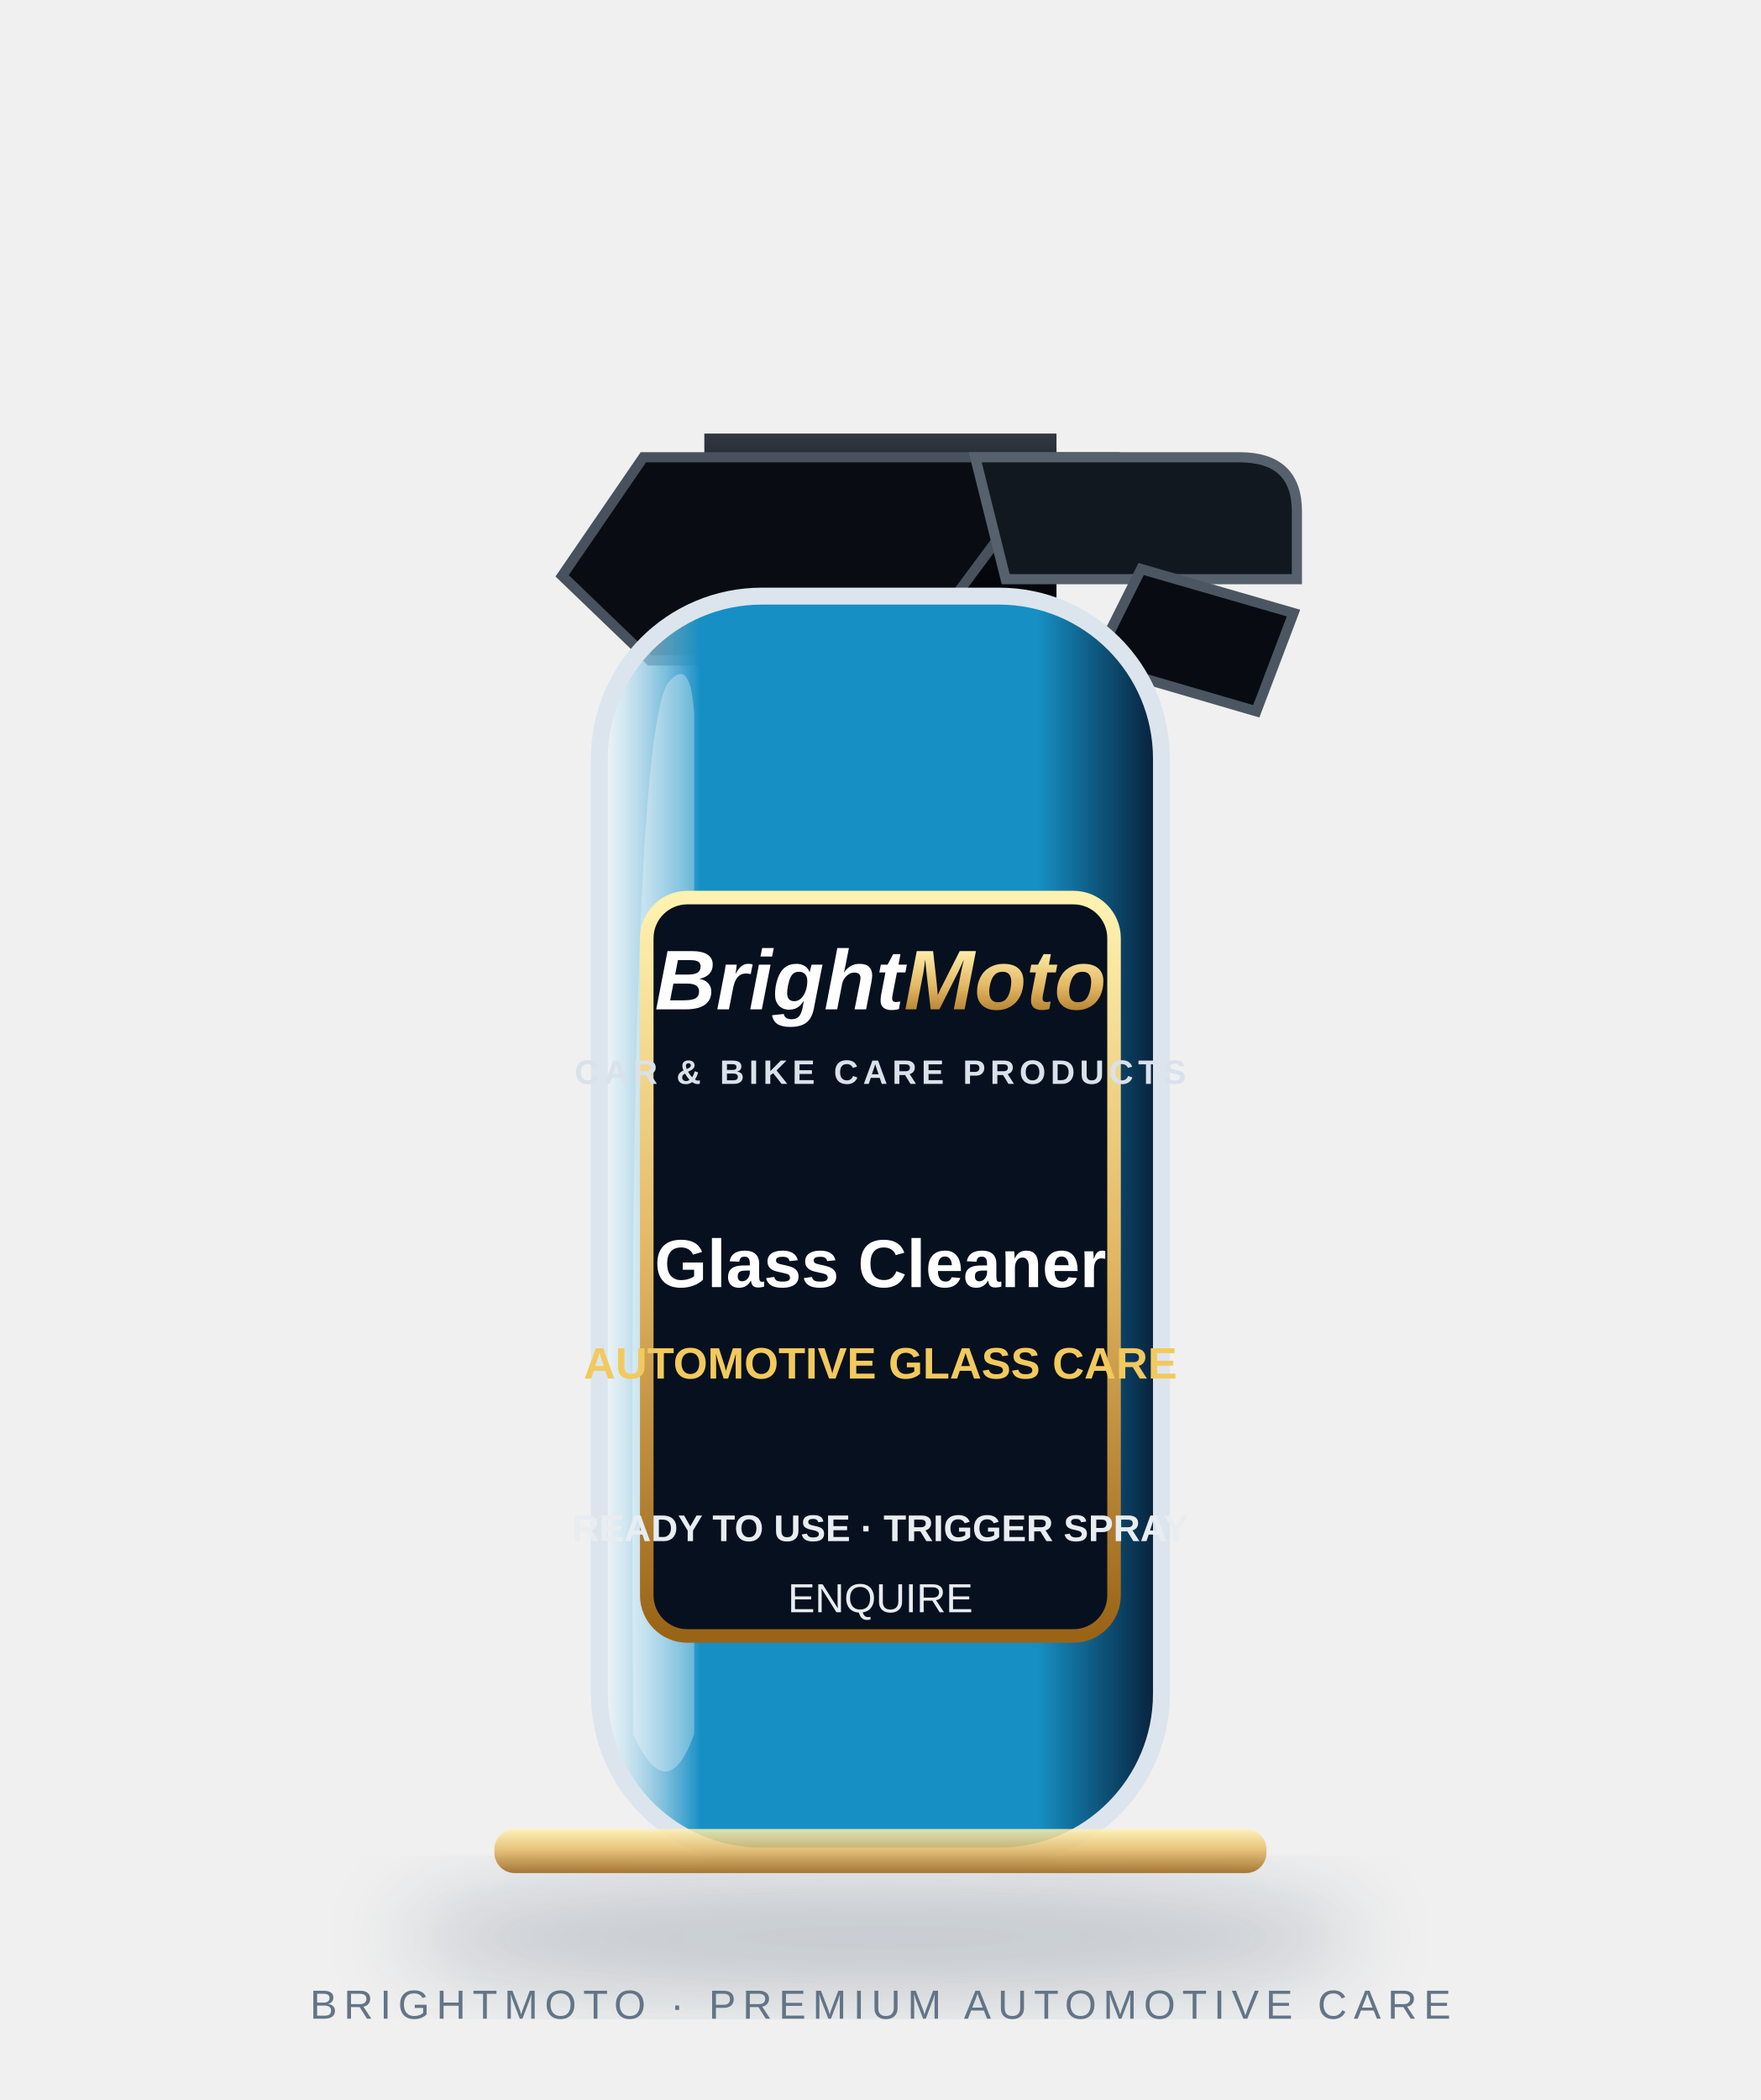
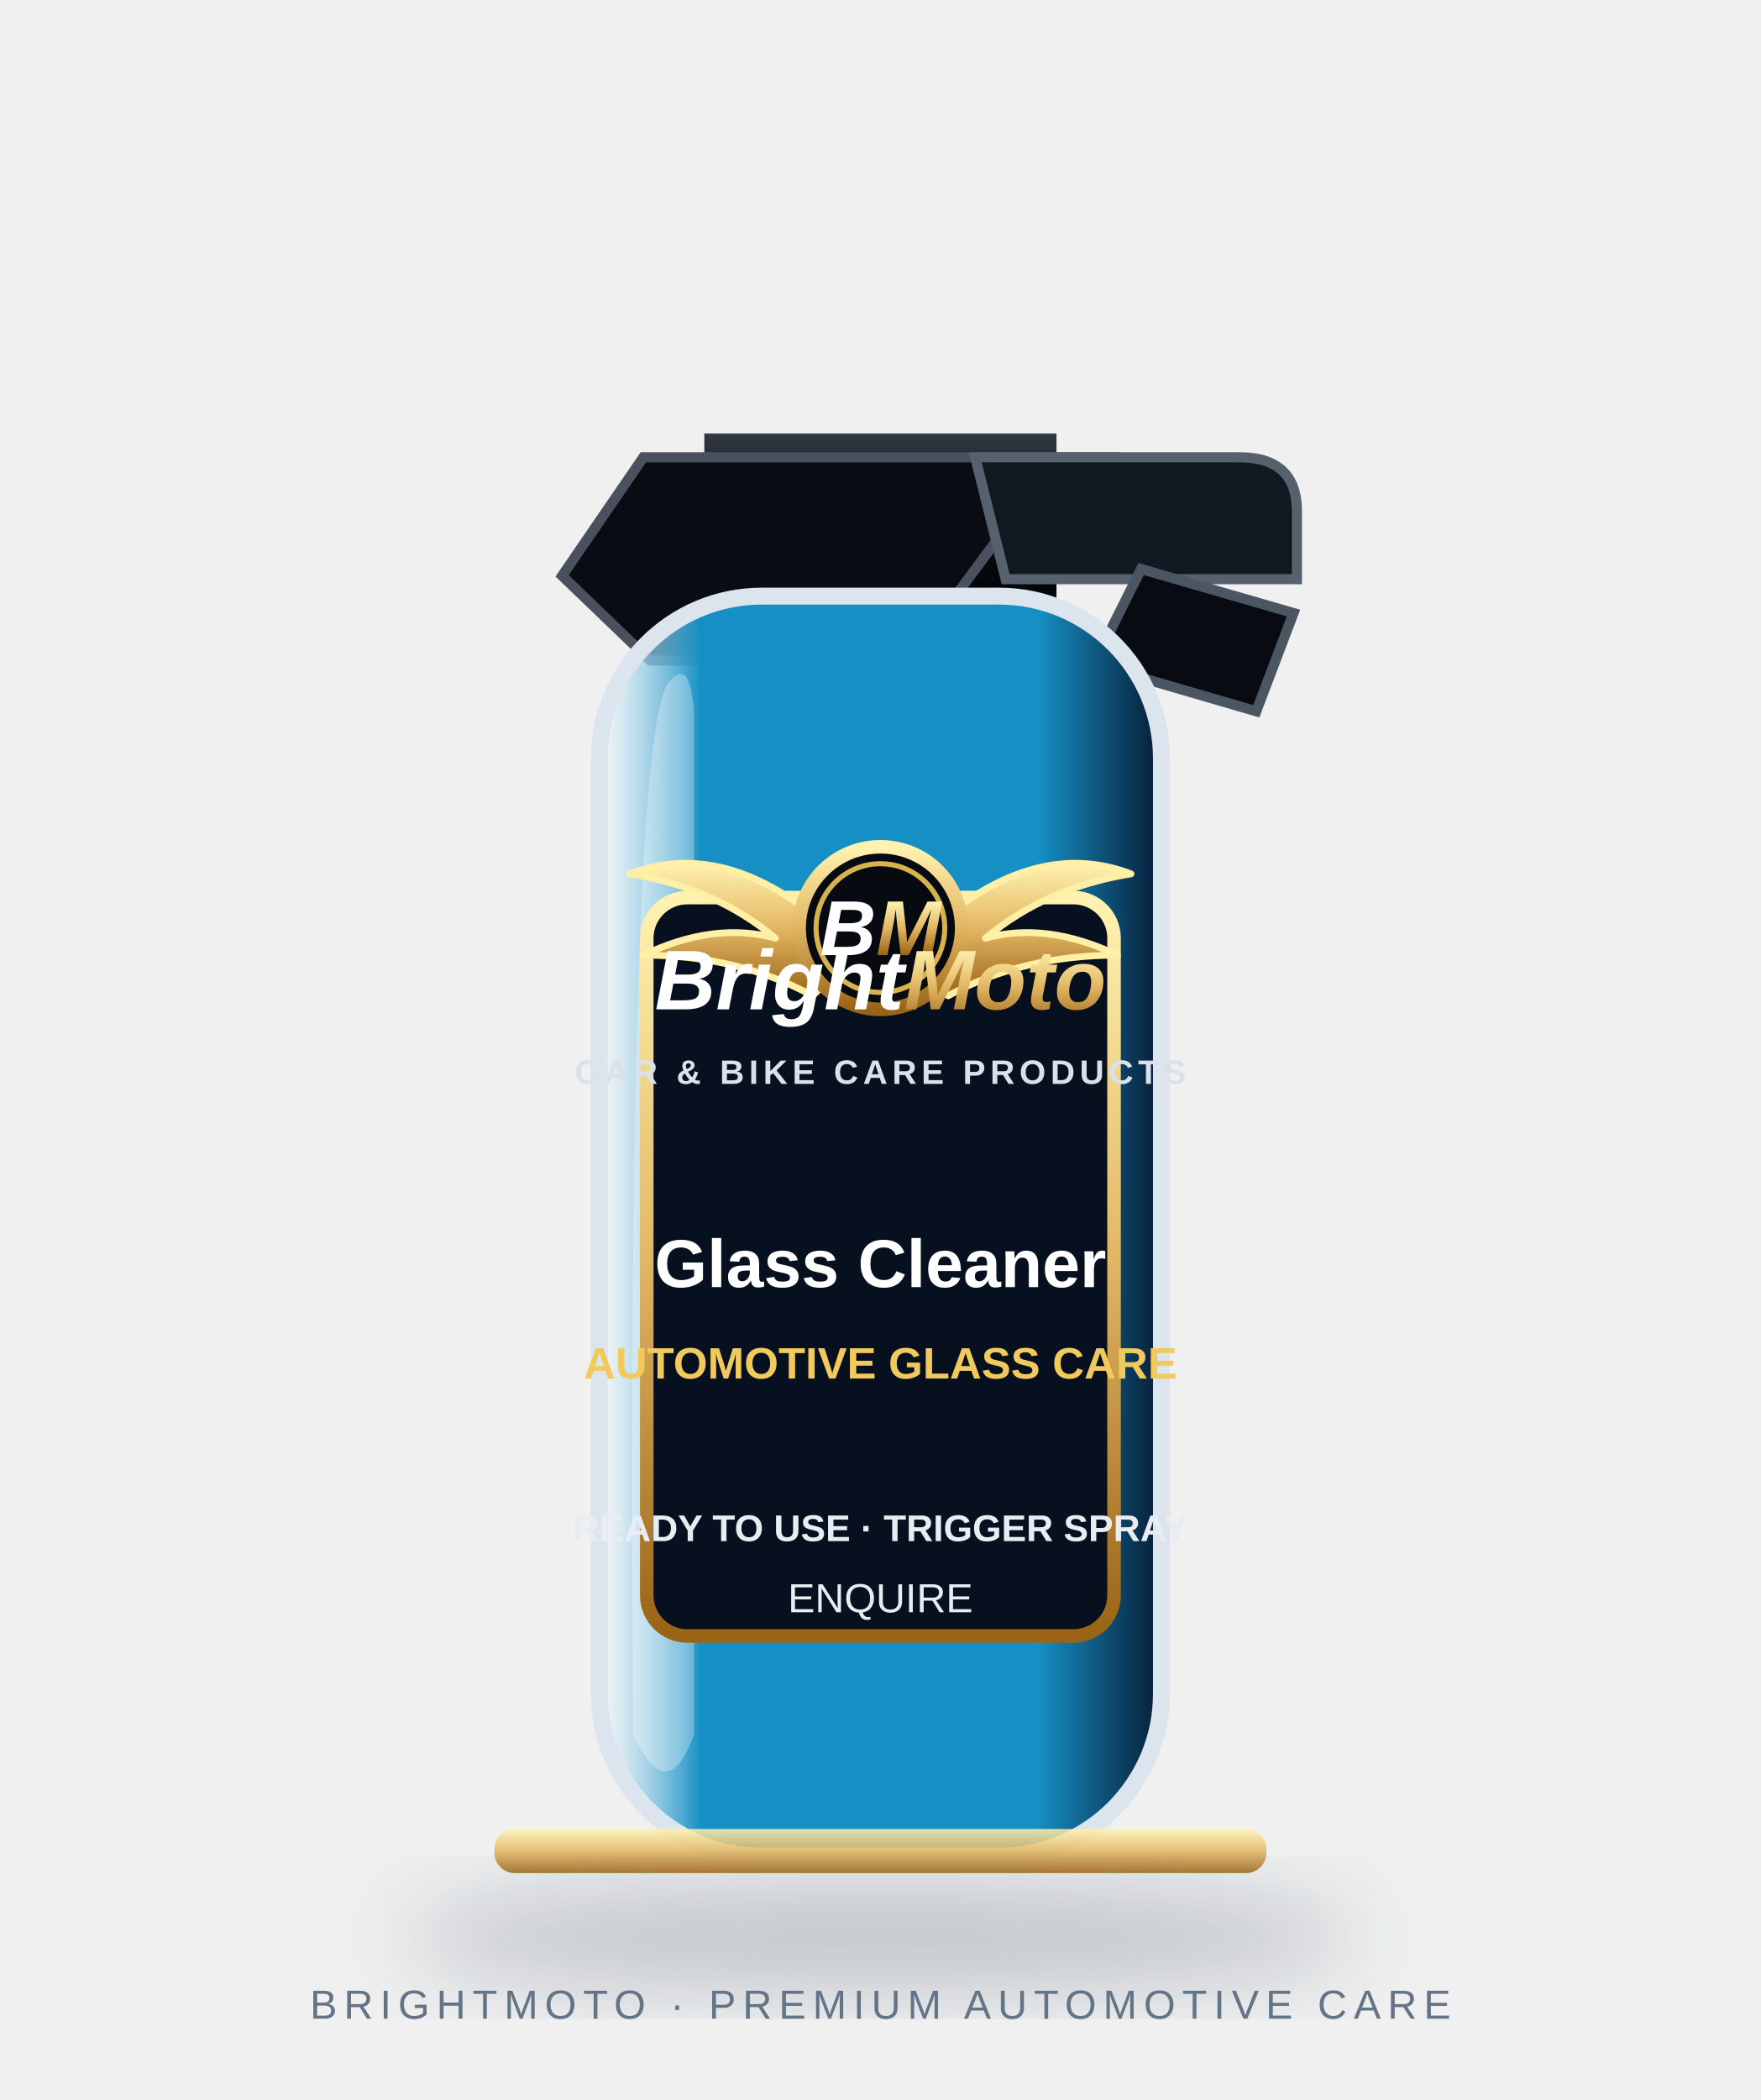
<svg xmlns="http://www.w3.org/2000/svg" viewBox="0 0 520 620" role="img" aria-label="BrightMoto Glass Cleaner RTU trigger spray bottle product pack">
  <defs>
    <linearGradient id="can" x1="0" x2="1">
      <stop stop-color="#070a0f" />
      <stop offset=".18" stop-color="#343a43" />
      <stop offset=".42" stop-color="#080b10" />
      <stop offset=".78" stop-color="#20252d" />
      <stop offset="1" stop-color="#05070a" />
    </linearGradient>
    <linearGradient id="cap" x2="0" y2="1">
      <stop stop-color="#313943" />
      <stop offset=".5" stop-color="#080c12" />
      <stop offset="1" stop-color="#020408" />
    </linearGradient>
    <linearGradient id="gold" x2="0" y2="1">
      <stop stop-color="#fff2b0" />
      <stop offset=".48" stop-color="#e3b864" />
      <stop offset="1" stop-color="#9a6417" />
    </linearGradient>
    <linearGradient id="body" x2="1">
      <stop stop-color="#f9fcff" stop-opacity=".55" />
      <stop offset=".18" stop-color="#168fc4" />
      <stop offset=".78" stop-color="#168fc4" />
      <stop offset="1" stop-color="#071c35" />
    </linearGradient>
    <filter id="shadow">
      <feGaussianBlur stdDeviation="12" />
    </filter>
  </defs>
  <ellipse cx="260" cy="572" rx="142" ry="20" fill="#0a2745" opacity=".18" filter="url(#shadow)" />
  <path d="M208 128h104v52h-104z" fill="url(#cap)" />
  <path d="M190 135h140l28 25h-64l-26 35h-76l-26-25z" fill="#090d13" stroke="#48515d" stroke-width="3" />
  <path d="M288 135h78q17 0 17 16v20h-86z" fill="#111820" stroke="#56616d" stroke-width="3" />
  <path d="M337 168l45 13-11 29-48-14z" fill="#080c12" stroke="#4b5662" stroke-width="3" />
  <rect x="177" y="176" width="166" height="372" rx="48" fill="url(#body)" stroke="#dce5ed" stroke-width="5" />
  <path d="M197 202q-12 22 -10 310q10 22 18 0V211q-1 -18 -8 -9" fill="#fff" opacity=".3" />
  <rect x="191" y="265" width="138" height="218" rx="12" fill="#07101e" stroke="url(#gold)" stroke-width="4" />
+   <g transform="translate(260 274)" stroke-linejoin="round">
+     <path d="M-20 -4Q-48 -26 -74 -16Q-49 -12 -31 3Q-49 -2 -70 8Q-42 8 -20 20L-10 10Z M20 -4Q48 -26 74 -16Q49 -12 31 3Q49 -2 70 8Q42 8 20 20L10 10Z" fill="url(#gold)" stroke="#fff0a6" stroke-width="2" />
+     <circle r="24" fill="#070a10" stroke="url(#gold)" stroke-width="4" />
+     <circle r="19" fill="none" stroke="#d8b24c" stroke-width="1.5" />
+     <text y="8" text-anchor="middle" font-family="Arial,sans-serif" font-size="23" font-weight="900" font-style="italic" fill="#fff">B<tspan fill="url(#gold)">M</tspan>
+     </text>
+   </g>
  <g text-anchor="middle" font-family="Arial,sans-serif">
    <text x="260" y="298" fill="#fff" font-size="25" font-weight="900" font-style="italic">Bright<tspan fill="url(#gold)">Moto</tspan>
    </text>
    <text x="260" y="320" fill="#d9e1ea" font-size="10" letter-spacing="1.4" font-weight="700">CAR &amp; BIKE CARE PRODUCTS</text>
    <path d="M205 338h110" stroke="url(#gold)" stroke-width="3" />
    <text x="260" y="380" fill="#fff" font-size="20" font-weight="900">Glass Cleaner</text>
    <text x="260" y="407" fill="#f2c95d" font-size="13" font-weight="700">AUTOMOTIVE GLASS CARE</text>
    <text x="260" y="455" fill="#e8edf2" font-size="11" font-weight="600">READY TO USE · TRIGGER SPRAY</text>
    <text x="260" y="476" fill="#e8edf2" font-size="12">ENQUIRE</text>
  </g>
  <rect x="146" y="540" width="228" height="13" rx="6" fill="url(#gold)" opacity=".85" />
  <text x="260" y="596" text-anchor="middle" font-family="Arial,sans-serif" font-size="12" fill="#637487" letter-spacing="2">BRIGHTMOTO · PREMIUM AUTOMOTIVE CARE</text>
</svg>
